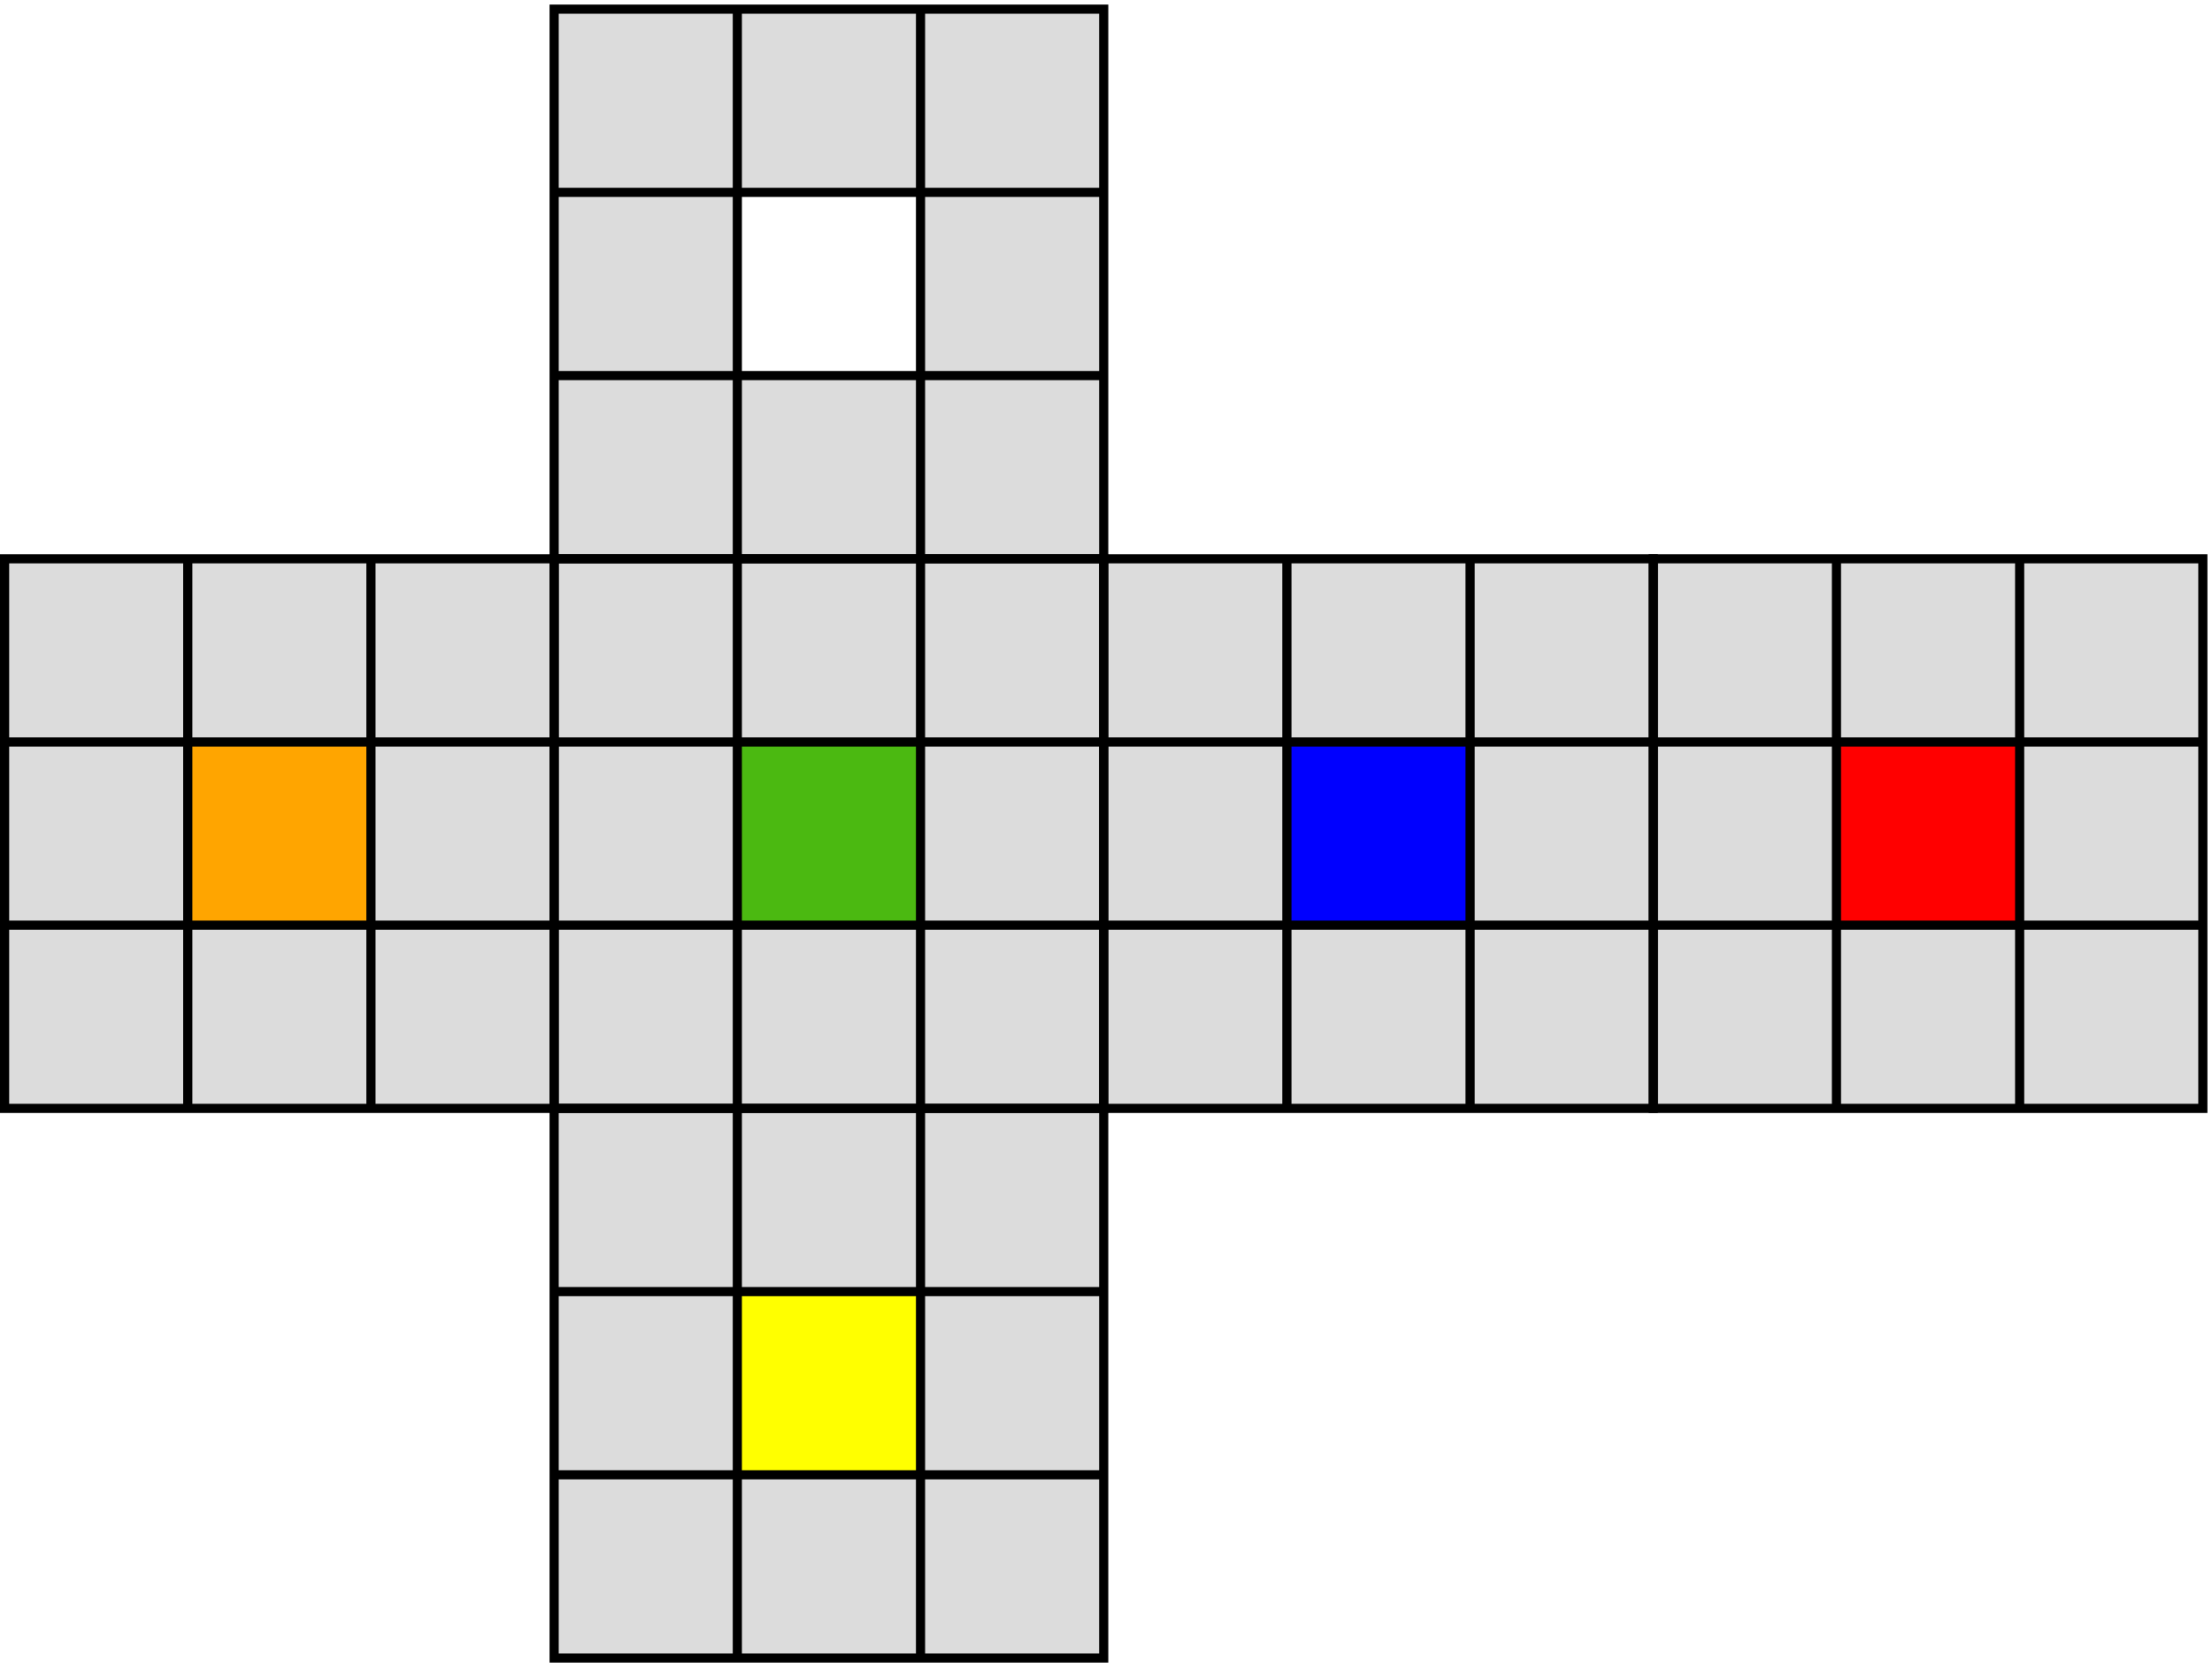
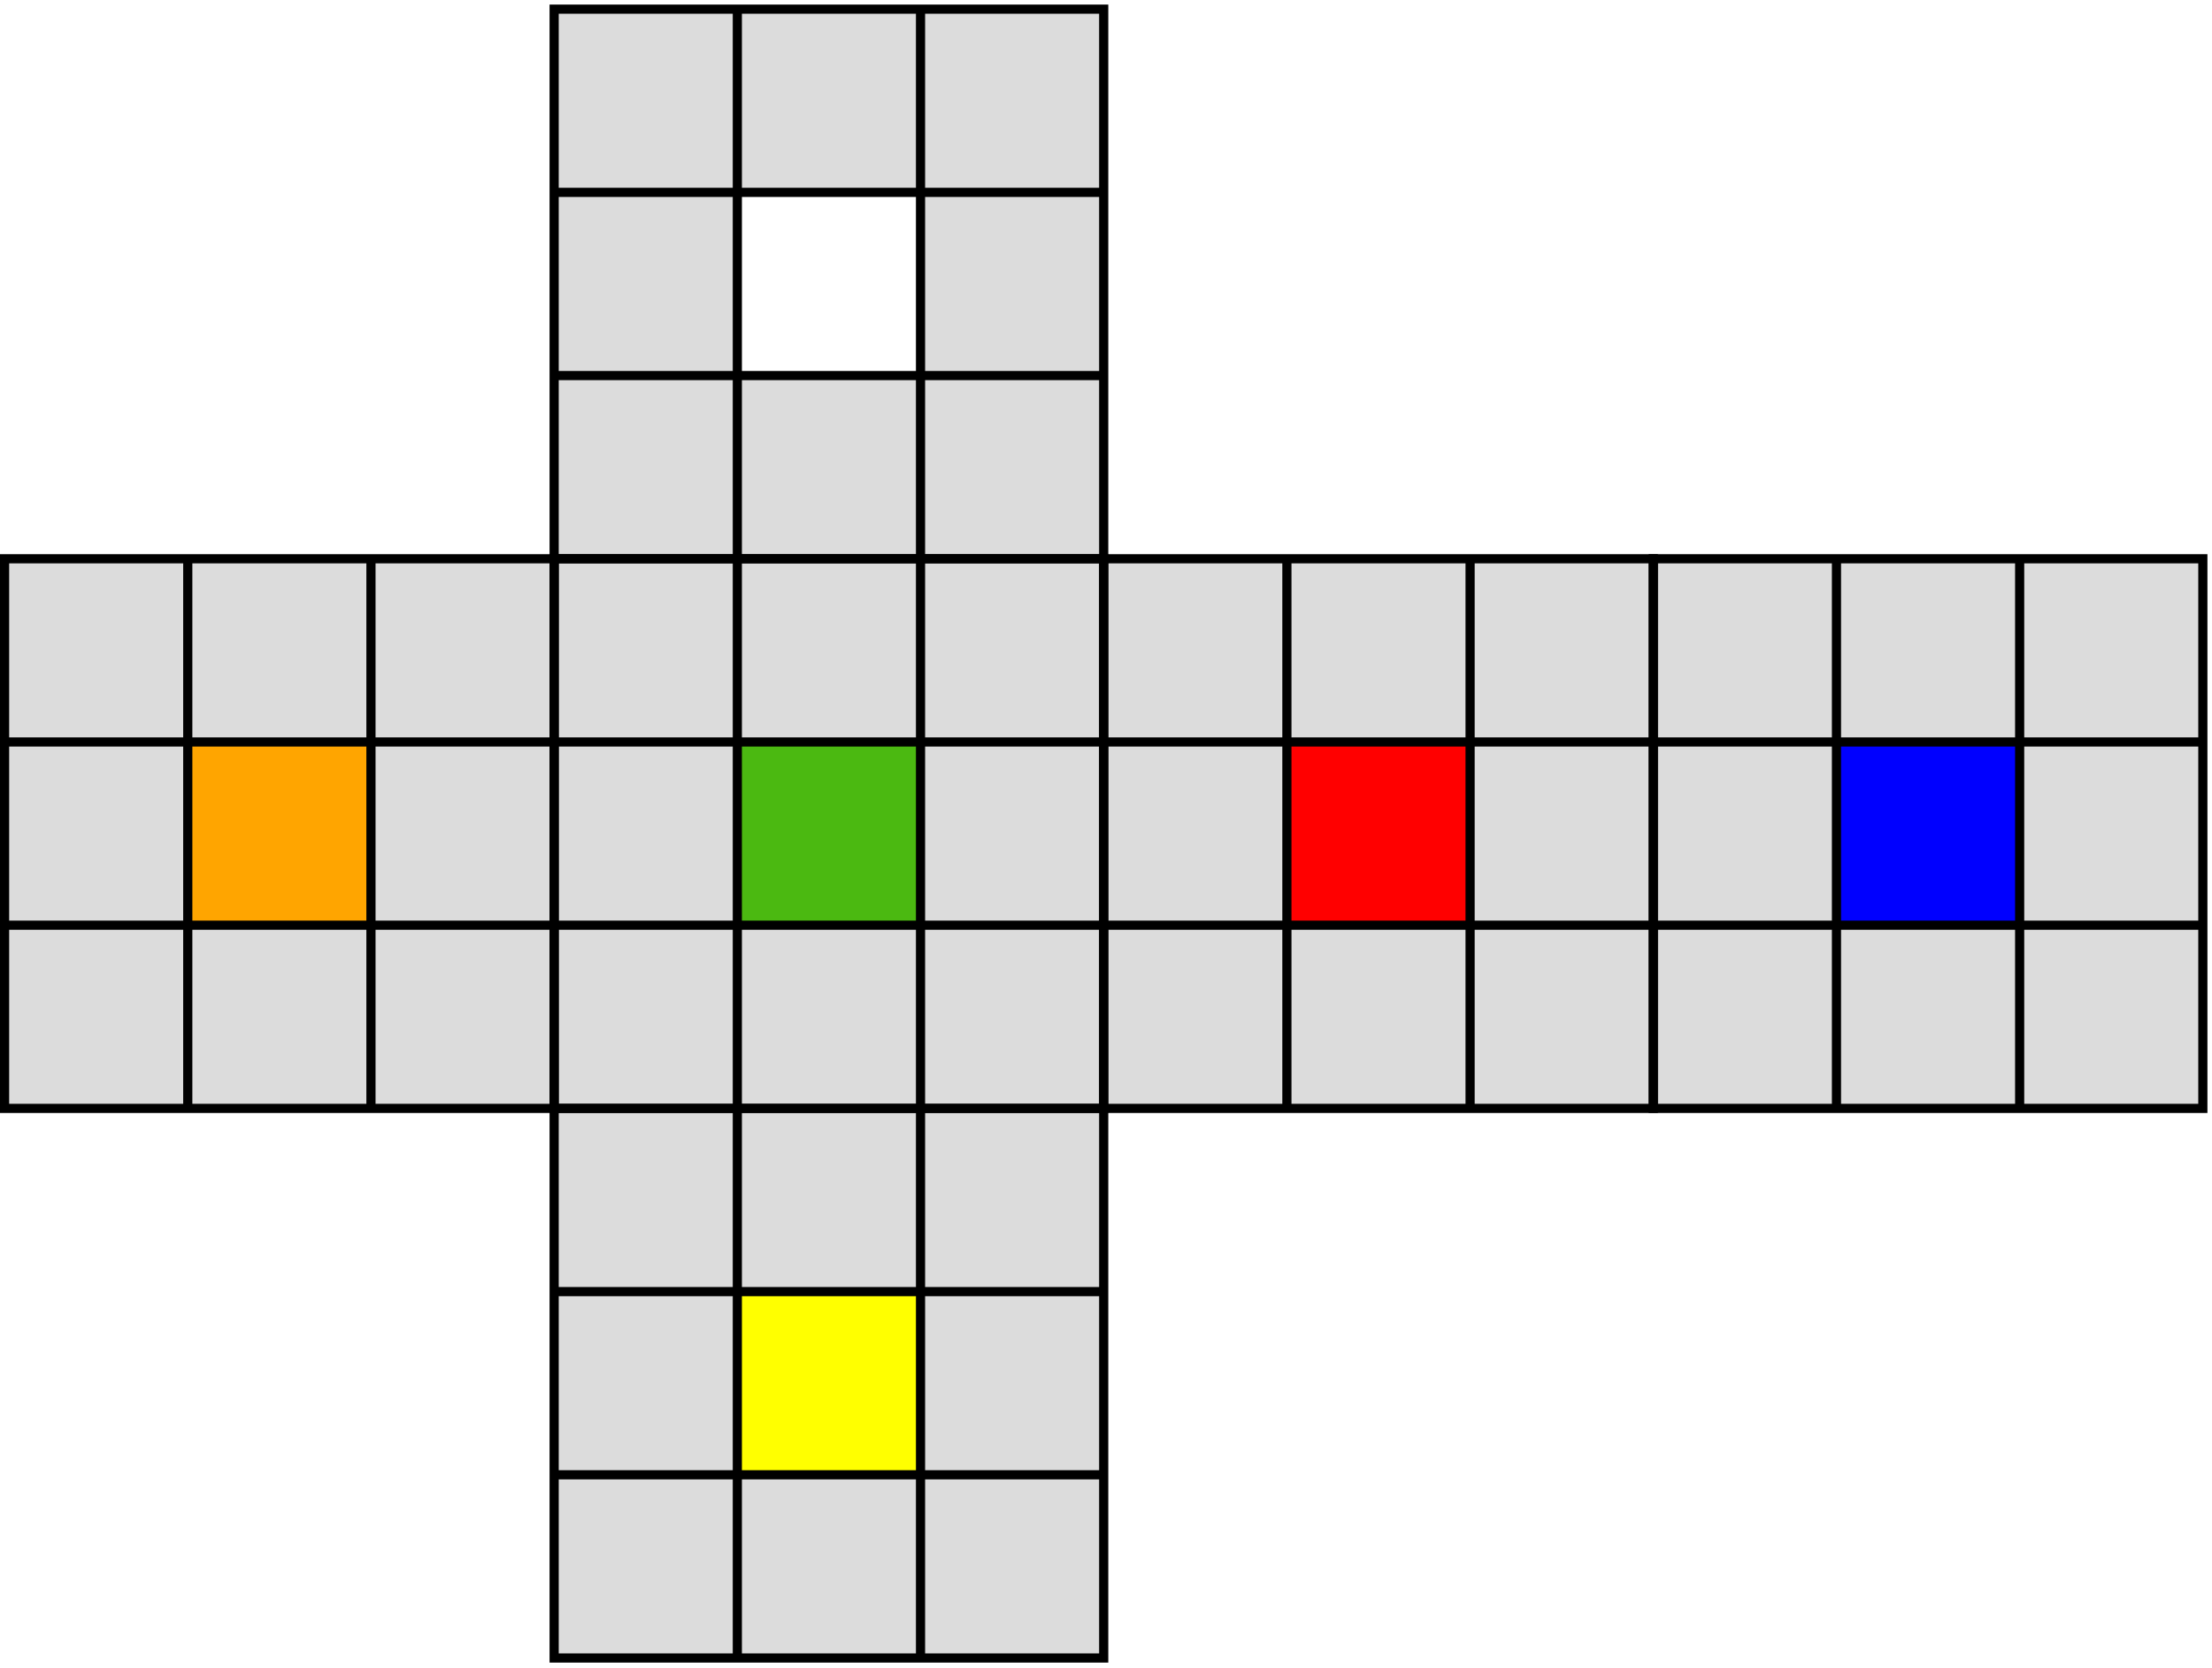
<svg xmlns="http://www.w3.org/2000/svg" viewBox="0 0 483 364">
  <rect name="1" x="121" y="2" width="40" height="40" rx="0" ry="0" fill="#dcdcdcff" stroke="#00000000" stroke-width="0" stroke-linecap="butt" stroke-linejoin="miter" stroke-dasharray="" data-fill-binding="face1_1" />
  <rect name="2" x="161" y="2" width="40" height="40" rx="0" ry="0" fill="#dcdcdcff" stroke="#00000000" stroke-width="0" stroke-linecap="butt" stroke-linejoin="miter" stroke-dasharray="" data-fill-binding="face1_2" />
  <rect name="3" x="201" y="2" width="40" height="40" rx="0" ry="0" fill="#dcdcdcff" stroke="#00000000" stroke-width="0" stroke-linecap="butt" stroke-linejoin="miter" stroke-dasharray="" data-fill-binding="face1_3" />
  <rect name="4" x="121" y="42" width="40" height="40" rx="0" ry="0" fill="#dcdcdcff" stroke="#00000000" stroke-width="0" stroke-linecap="butt" stroke-linejoin="miter" stroke-dasharray="" data-fill-binding="face1_4" />
  <rect name="5" x="161" y="42" width="40" height="40" rx="0" ry="0" fill="#ffffffff" stroke="#00000000" stroke-width="0" stroke-linecap="butt" stroke-linejoin="miter" stroke-dasharray="" data-fill-binding="face1_5" />
  <rect name="6" x="201" y="42" width="40" height="40" rx="0" ry="0" fill="#dcdcdcff" stroke="#00000000" stroke-width="0" stroke-linecap="butt" stroke-linejoin="miter" stroke-dasharray="" data-fill-binding="face1_6" />
  <rect name="7" x="121" y="82" width="40" height="40" rx="0" ry="0" fill="#dcdcdcff" stroke="#00000000" stroke-width="0" stroke-linecap="butt" stroke-linejoin="miter" stroke-dasharray="" data-fill-binding="face1_7" />
  <rect name="8" x="161" y="82" width="40" height="40" rx="0" ry="0" fill="#dcdcdcff" stroke="#00000000" stroke-width="0" stroke-linecap="butt" stroke-linejoin="miter" stroke-dasharray="" data-fill-binding="face1_8" />
  <rect name="9" x="201" y="82" width="40" height="40" rx="0" ry="0" fill="#dcdcdcff" stroke="#00000000" stroke-width="0" stroke-linecap="butt" stroke-linejoin="miter" stroke-dasharray="" data-fill-binding="face1_9" />
  <rect name="1" x="1" y="122" width="40" height="40" rx="0" ry="0" fill="#dcdcdcff" stroke="#00000000" stroke-width="0" stroke-linecap="butt" stroke-linejoin="miter" stroke-dasharray="" data-fill-binding="face2_1" />
  <rect name="2" x="41" y="122" width="40" height="40" rx="0" ry="0" fill="#dcdcdcff" stroke="#00000000" stroke-width="0" stroke-linecap="butt" stroke-linejoin="miter" stroke-dasharray="" data-fill-binding="face2_2" />
  <rect name="3" x="81" y="122" width="40" height="40" rx="0" ry="0" fill="#dcdcdcff" stroke="#00000000" stroke-width="0" stroke-linecap="butt" stroke-linejoin="miter" stroke-dasharray="" data-fill-binding="face2_3" />
  <rect name="4" x="1" y="162" width="40" height="40" rx="0" ry="0" fill="#dcdcdcff" stroke="#00000000" stroke-width="0" stroke-linecap="butt" stroke-linejoin="miter" stroke-dasharray="" data-fill-binding="face2_4" />
  <rect name="5" x="41" y="162" width="40" height="40" rx="0" ry="0" fill="#ffa500ff" stroke="#00000000" stroke-width="0" stroke-linecap="butt" stroke-linejoin="miter" stroke-dasharray="" data-fill-binding="face2_5" />
  <rect name="6" x="81" y="162" width="40" height="40" rx="0" ry="0" fill="#dcdcdcff" stroke="#00000000" stroke-width="0" stroke-linecap="butt" stroke-linejoin="miter" stroke-dasharray="" data-fill-binding="face2_6" />
  <rect name="7" x="1" y="202" width="40" height="40" rx="0" ry="0" fill="#dcdcdcff" stroke="#00000000" stroke-width="0" stroke-linecap="butt" stroke-linejoin="miter" stroke-dasharray="" data-fill-binding="face2_7" />
  <rect name="8" x="41" y="202" width="40" height="40" rx="0" ry="0" fill="#dcdcdcff" stroke="#00000000" stroke-width="0" stroke-linecap="butt" stroke-linejoin="miter" stroke-dasharray="" data-fill-binding="face2_8" />
  <rect name="9" x="81" y="202" width="40" height="40" rx="0" ry="0" fill="#dcdcdcff" stroke="#00000000" stroke-width="0" stroke-linecap="butt" stroke-linejoin="miter" stroke-dasharray="" data-fill-binding="face2_9" />
  <rect name="1" x="121" y="122" width="40" height="40" rx="0" ry="0" fill="#dcdcdcff" stroke="#00000000" stroke-width="0" stroke-linecap="butt" stroke-linejoin="miter" stroke-dasharray="" data-fill-binding="face3_1" />
  <rect name="2" x="161" y="122" width="40" height="40" rx="0" ry="0" fill="#dcdcdcff" stroke="#00000000" stroke-width="0" stroke-linecap="butt" stroke-linejoin="miter" stroke-dasharray="" data-fill-binding="face3_2" />
  <rect name="3" x="201" y="122" width="40" height="40" rx="0" ry="0" fill="#dcdcdcff" stroke="#00000000" stroke-width="0" stroke-linecap="butt" stroke-linejoin="miter" stroke-dasharray="" data-fill-binding="face3_3" />
  <rect name="4" x="121" y="162" width="40" height="40" rx="0" ry="0" fill="#dcdcdcff" stroke="#00000000" stroke-width="0" stroke-linecap="butt" stroke-linejoin="miter" stroke-dasharray="" data-fill-binding="face3_4" />
  <rect name="5" x="161" y="162" width="40" height="40" rx="0" ry="0" fill="#4bb911ff" stroke="#00000000" stroke-width="0" stroke-linecap="butt" stroke-linejoin="miter" stroke-dasharray="" data-fill-binding="face3_5" />
  <rect name="6" x="201" y="162" width="40" height="40" rx="0" ry="0" fill="#dcdcdcff" stroke="#00000000" stroke-width="0" stroke-linecap="butt" stroke-linejoin="miter" stroke-dasharray="" data-fill-binding="face3_6" />
  <rect name="7" x="121" y="202" width="40" height="40" rx="0" ry="0" fill="#dcdcdcff" stroke="#00000000" stroke-width="0" stroke-linecap="butt" stroke-linejoin="miter" stroke-dasharray="" data-fill-binding="face3_7" />
  <rect name="8" x="161" y="202" width="40" height="40" rx="0" ry="0" fill="#dcdcdcff" stroke="#00000000" stroke-width="0" stroke-linecap="butt" stroke-linejoin="miter" stroke-dasharray="" data-fill-binding="face3_8" />
  <rect name="9" x="201" y="202" width="40" height="40" rx="0" ry="0" fill="#dcdcdcff" stroke="#00000000" stroke-width="0" stroke-linecap="butt" stroke-linejoin="miter" stroke-dasharray="" data-fill-binding="face3_9" />
  <rect name="1" x="241" y="122" width="40" height="40" rx="0" ry="0" fill="#dcdcdcff" stroke="#00000000" stroke-width="0" stroke-linecap="butt" stroke-linejoin="miter" stroke-dasharray="" data-fill-binding="face4_1" />
  <rect name="2" x="281" y="122" width="40" height="40" rx="0" ry="0" fill="#dcdcdcff" stroke="#00000000" stroke-width="0" stroke-linecap="butt" stroke-linejoin="miter" stroke-dasharray="" data-fill-binding="face4_2" />
  <rect name="3" x="321" y="122" width="40" height="40" rx="0" ry="0" fill="#dcdcdcff" stroke="#00000000" stroke-width="0" stroke-linecap="butt" stroke-linejoin="miter" stroke-dasharray="" data-fill-binding="face4_3" />
  <rect name="4" x="241" y="162" width="40" height="40" rx="0" ry="0" fill="#dcdcdcff" stroke="#00000000" stroke-width="0" stroke-linecap="butt" stroke-linejoin="miter" stroke-dasharray="" data-fill-binding="face4_4" />
-   <rect name="5" x="281" y="162" width="40" height="40" rx="0" ry="0" fill="#0000ffff" stroke="#00000000" stroke-width="0" stroke-linecap="butt" stroke-linejoin="miter" stroke-dasharray="" data-fill-binding="face4_5" />
+   <rect name="5" x="281" y="162" width="40" height="40" rx="0" ry="0" fill="#ff0000ff" stroke="#00000000" stroke-width="0" stroke-linecap="butt" stroke-linejoin="miter" stroke-dasharray="" data-fill-binding="face4_5" />
  <rect name="6" x="321" y="162" width="40" height="40" rx="0" ry="0" fill="#dcdcdcff" stroke="#00000000" stroke-width="0" stroke-linecap="butt" stroke-linejoin="miter" stroke-dasharray="" data-fill-binding="face4_6" />
  <rect name="7" x="241" y="202" width="40" height="40" rx="0" ry="0" fill="#dcdcdcff" stroke="#00000000" stroke-width="0" stroke-linecap="butt" stroke-linejoin="miter" stroke-dasharray="" data-fill-binding="face4_7" />
  <rect name="8" x="281" y="202" width="40" height="40" rx="0" ry="0" fill="#dcdcdcff" stroke="#00000000" stroke-width="0" stroke-linecap="butt" stroke-linejoin="miter" stroke-dasharray="" data-fill-binding="face4_8" />
  <rect name="9" x="321" y="202" width="40" height="40" rx="0" ry="0" fill="#dcdcdcff" stroke="#00000000" stroke-width="0" stroke-linecap="butt" stroke-linejoin="miter" stroke-dasharray="" data-fill-binding="face4_9" />
  <rect name="1" x="361" y="122" width="40" height="40" rx="0" ry="0" fill="#dcdcdcff" stroke="#00000000" stroke-width="0" stroke-linecap="butt" stroke-linejoin="miter" stroke-dasharray="" data-fill-binding="face5_1" />
  <rect name="2" x="401" y="122" width="40" height="40" rx="0" ry="0" fill="#dcdcdcff" stroke="#00000000" stroke-width="0" stroke-linecap="butt" stroke-linejoin="miter" stroke-dasharray="" data-fill-binding="face5_2" />
  <rect name="3" x="441" y="122" width="40" height="40" rx="0" ry="0" fill="#dcdcdcff" stroke="#00000000" stroke-width="0" stroke-linecap="butt" stroke-linejoin="miter" stroke-dasharray="" data-fill-binding="face5_3" />
  <rect name="4" x="361" y="162" width="40" height="40" rx="0" ry="0" fill="#dcdcdcff" stroke="#00000000" stroke-width="0" stroke-linecap="butt" stroke-linejoin="miter" stroke-dasharray="" data-fill-binding="face5_4" />
-   <rect name="5" x="401" y="162" width="40" height="40" rx="0" ry="0" fill="#ff0000ff" stroke="#00000000" stroke-width="0" stroke-linecap="butt" stroke-linejoin="miter" stroke-dasharray="" data-fill-binding="face5_5" />
+   <rect name="5" x="401" y="162" width="40" height="40" rx="0" ry="0" fill="#0000ffff" stroke="#00000000" stroke-width="0" stroke-linecap="butt" stroke-linejoin="miter" stroke-dasharray="" data-fill-binding="face5_5" />
  <rect name="6" x="441" y="162" width="40" height="40" rx="0" ry="0" fill="#dcdcdcff" stroke="#00000000" stroke-width="0" stroke-linecap="butt" stroke-linejoin="miter" stroke-dasharray="" data-fill-binding="face5_6" />
  <rect name="7" x="361" y="202" width="40" height="40" rx="0" ry="0" fill="#dcdcdcff" stroke="#00000000" stroke-width="0" stroke-linecap="butt" stroke-linejoin="miter" stroke-dasharray="" data-fill-binding="face5_7" />
  <rect name="8" x="401" y="202" width="40" height="40" rx="0" ry="0" fill="#dcdcdcff" stroke="#00000000" stroke-width="0" stroke-linecap="butt" stroke-linejoin="miter" stroke-dasharray="" data-fill-binding="face5_8" />
  <rect name="9" x="441" y="202" width="40" height="40" rx="0" ry="0" fill="#dcdcdcff" stroke="#00000000" stroke-width="0" stroke-linecap="butt" stroke-linejoin="miter" stroke-dasharray="" data-fill-binding="face5_9" />
  <rect name="1" x="121" y="242" width="40" height="40" rx="0" ry="0" fill="#dcdcdcff" stroke="#00000000" stroke-width="0" stroke-linecap="butt" stroke-linejoin="miter" stroke-dasharray="" data-fill-binding="face6_1" />
  <rect name="2" x="161" y="242" width="40" height="40" rx="0" ry="0" fill="#dcdcdcff" stroke="#00000000" stroke-width="0" stroke-linecap="butt" stroke-linejoin="miter" stroke-dasharray="" data-fill-binding="face6_2" />
  <rect name="3" x="201" y="242" width="40" height="40" rx="0" ry="0" fill="#dcdcdcff" stroke="#00000000" stroke-width="0" stroke-linecap="butt" stroke-linejoin="miter" stroke-dasharray="" data-fill-binding="face6_3" />
  <rect name="4" x="121" y="282" width="40" height="40" rx="0" ry="0" fill="#dcdcdcff" stroke="#00000000" stroke-width="0" stroke-linecap="butt" stroke-linejoin="miter" stroke-dasharray="" data-fill-binding="face6_4" />
  <rect name="5" x="161" y="282" width="40" height="40" rx="0" ry="0" fill="#ffff00ff" stroke="#00000000" stroke-width="0" stroke-linecap="butt" stroke-linejoin="miter" stroke-dasharray="" data-fill-binding="face6_5" />
  <rect name="6" x="201" y="282" width="40" height="40" rx="0" ry="0" fill="#dcdcdcff" stroke="#00000000" stroke-width="0" stroke-linecap="butt" stroke-linejoin="miter" stroke-dasharray="" data-fill-binding="face6_6" />
  <rect name="7" x="121" y="322" width="40" height="40" rx="0" ry="0" fill="#dcdcdcff" stroke="#00000000" stroke-width="0" stroke-linecap="butt" stroke-linejoin="miter" stroke-dasharray="" data-fill-binding="face6_7" />
  <rect name="8" x="161" y="322" width="40" height="40" rx="0" ry="0" fill="#dcdcdcff" stroke="#00000000" stroke-width="0" stroke-linecap="butt" stroke-linejoin="miter" stroke-dasharray="" data-fill-binding="face6_8" />
  <rect name="9" x="201" y="322" width="40" height="40" rx="0" ry="0" fill="#dcdcdcff" stroke="#00000000" stroke-width="0" stroke-linecap="butt" stroke-linejoin="miter" stroke-dasharray="" data-fill-binding="face6_9" />
  <rect name="contorno_blanco" x="121" y="2" width="120" height="120" rx="0" ry="0" fill="#00000000" stroke="#000000ff" stroke-width="2" stroke-linecap="butt" stroke-linejoin="miter" stroke-dasharray="" />
  <path name="separacion_blanco" d="M161 2V122M201 2V122M121 42H241M121 82H241" fill="#00000000" stroke="#000000ff" stroke-width="2" stroke-linecap="butt" stroke-linejoin="miter" stroke-dasharray="" />
  <rect name="contorno_naranja" x="1" y="122" width="120" height="120" rx="0" ry="0" fill="#00000000" stroke="#000000ff" stroke-width="2" stroke-linecap="butt" stroke-linejoin="miter" stroke-dasharray="" />
  <path name="separacion_naranja" d="M41 122V242M81 122V242M1 162H121M1 202H121" fill="#00000000" stroke="#000000ff" stroke-width="2" stroke-linecap="butt" stroke-linejoin="miter" stroke-dasharray="" />
  <rect name="contorno_verde" x="121" y="122" width="120" height="120" rx="0" ry="0" fill="#00000000" stroke="#000000ff" stroke-width="2" stroke-linecap="butt" stroke-linejoin="miter" stroke-dasharray="" />
  <path name="separacion_verde" d="M161 122V242M201 122V242M121 162H241M121 202H241" fill="#00000000" stroke="#000000ff" stroke-width="2" stroke-linecap="butt" stroke-linejoin="miter" stroke-dasharray="" />
  <rect name="contorno_azul" x="241" y="122" width="120" height="120" rx="0" ry="0" fill="#00000000" stroke="#000000ff" stroke-width="2" stroke-linecap="butt" stroke-linejoin="miter" stroke-dasharray="" />
  <path name="separacion_azul" d="M281 122V242M321 122V242M241 162H361M241 202H361" fill="#00000000" stroke="#000000ff" stroke-width="2" stroke-linecap="butt" stroke-linejoin="miter" stroke-dasharray="" />
  <rect name="contorno_rojo" x="361" y="122" width="120" height="120" rx="0" ry="0" fill="#00000000" stroke="#000000ff" stroke-width="2" stroke-linecap="butt" stroke-linejoin="miter" stroke-dasharray="" />
  <path name="separacion_rojo" d="M401 122V242M441 122V242M361 162H481M361 202H481" fill="#00000000" stroke="#000000ff" stroke-width="2" stroke-linecap="butt" stroke-linejoin="miter" stroke-dasharray="" />
  <rect name="contorno_amarillo" x="121" y="242" width="120" height="120" rx="0" ry="0" fill="#00000000" stroke="#000000ff" stroke-width="2" stroke-linecap="butt" stroke-linejoin="miter" stroke-dasharray="" />
  <path name="separacion_amarillo" d="M161 242V362M201 242V362M121 282H241M121 322H241" fill="#00000000" stroke="#000000ff" stroke-width="2" stroke-linecap="butt" stroke-linejoin="miter" stroke-dasharray="" />
</svg>
